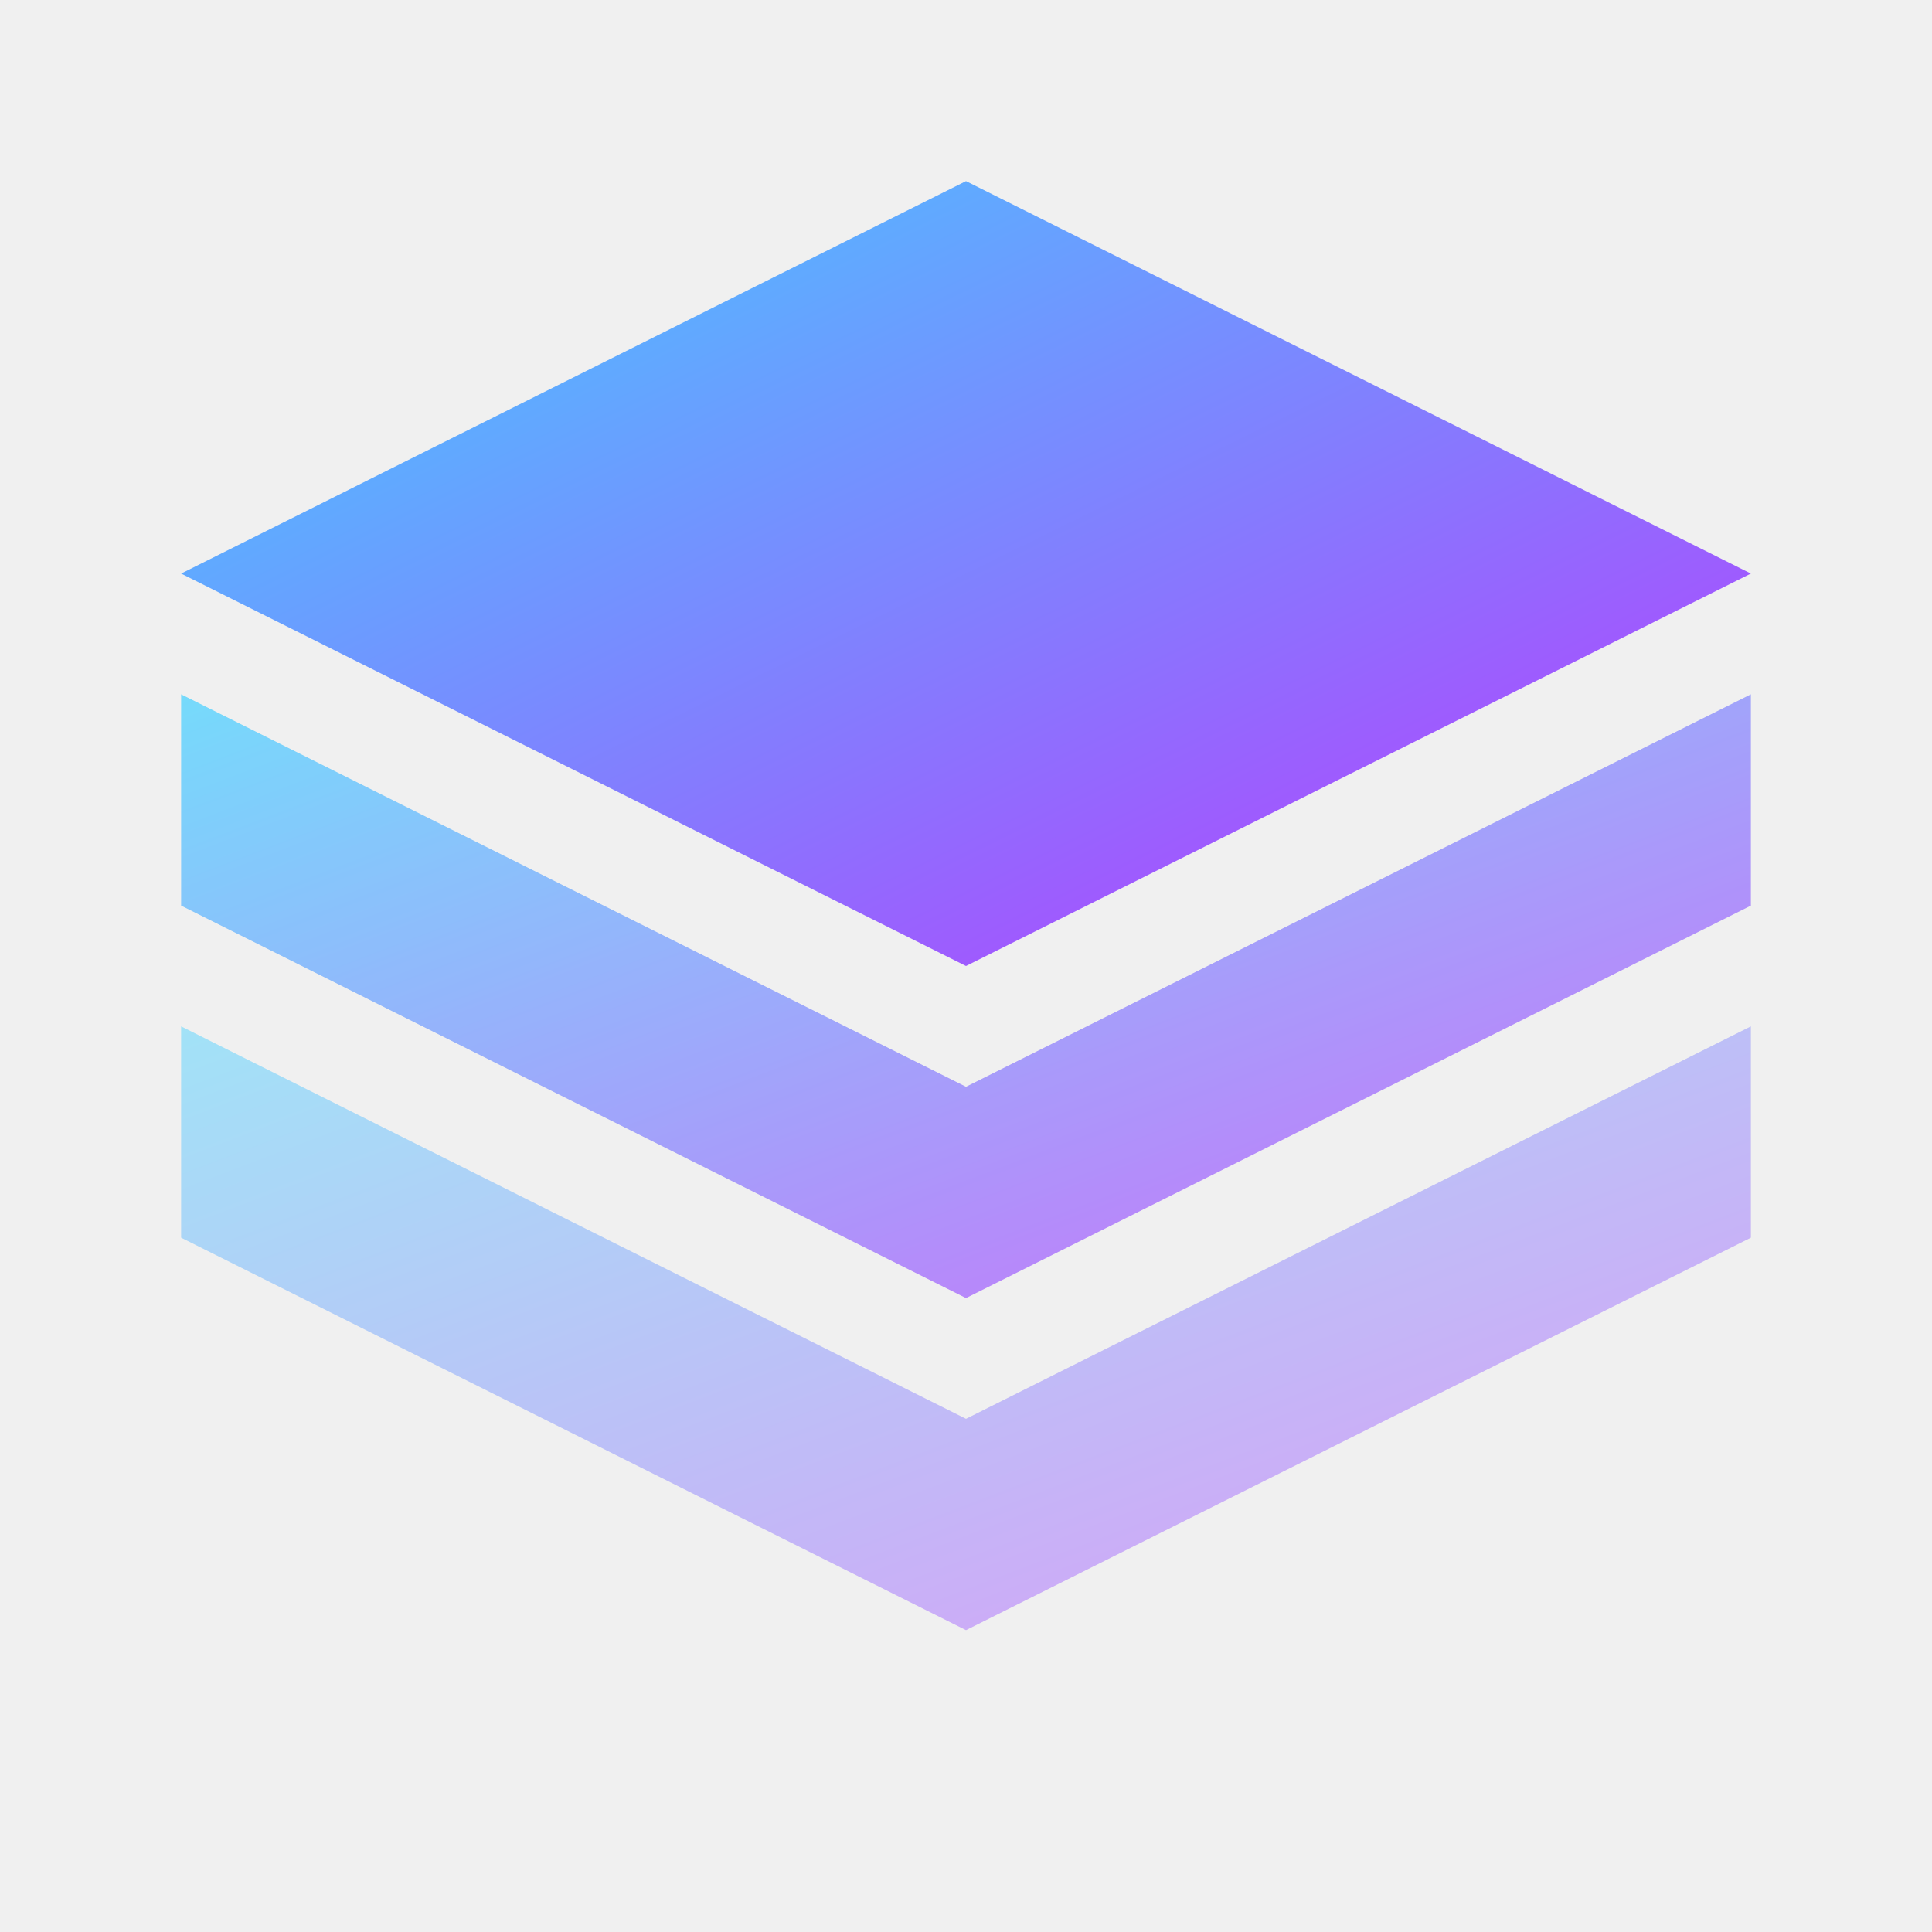
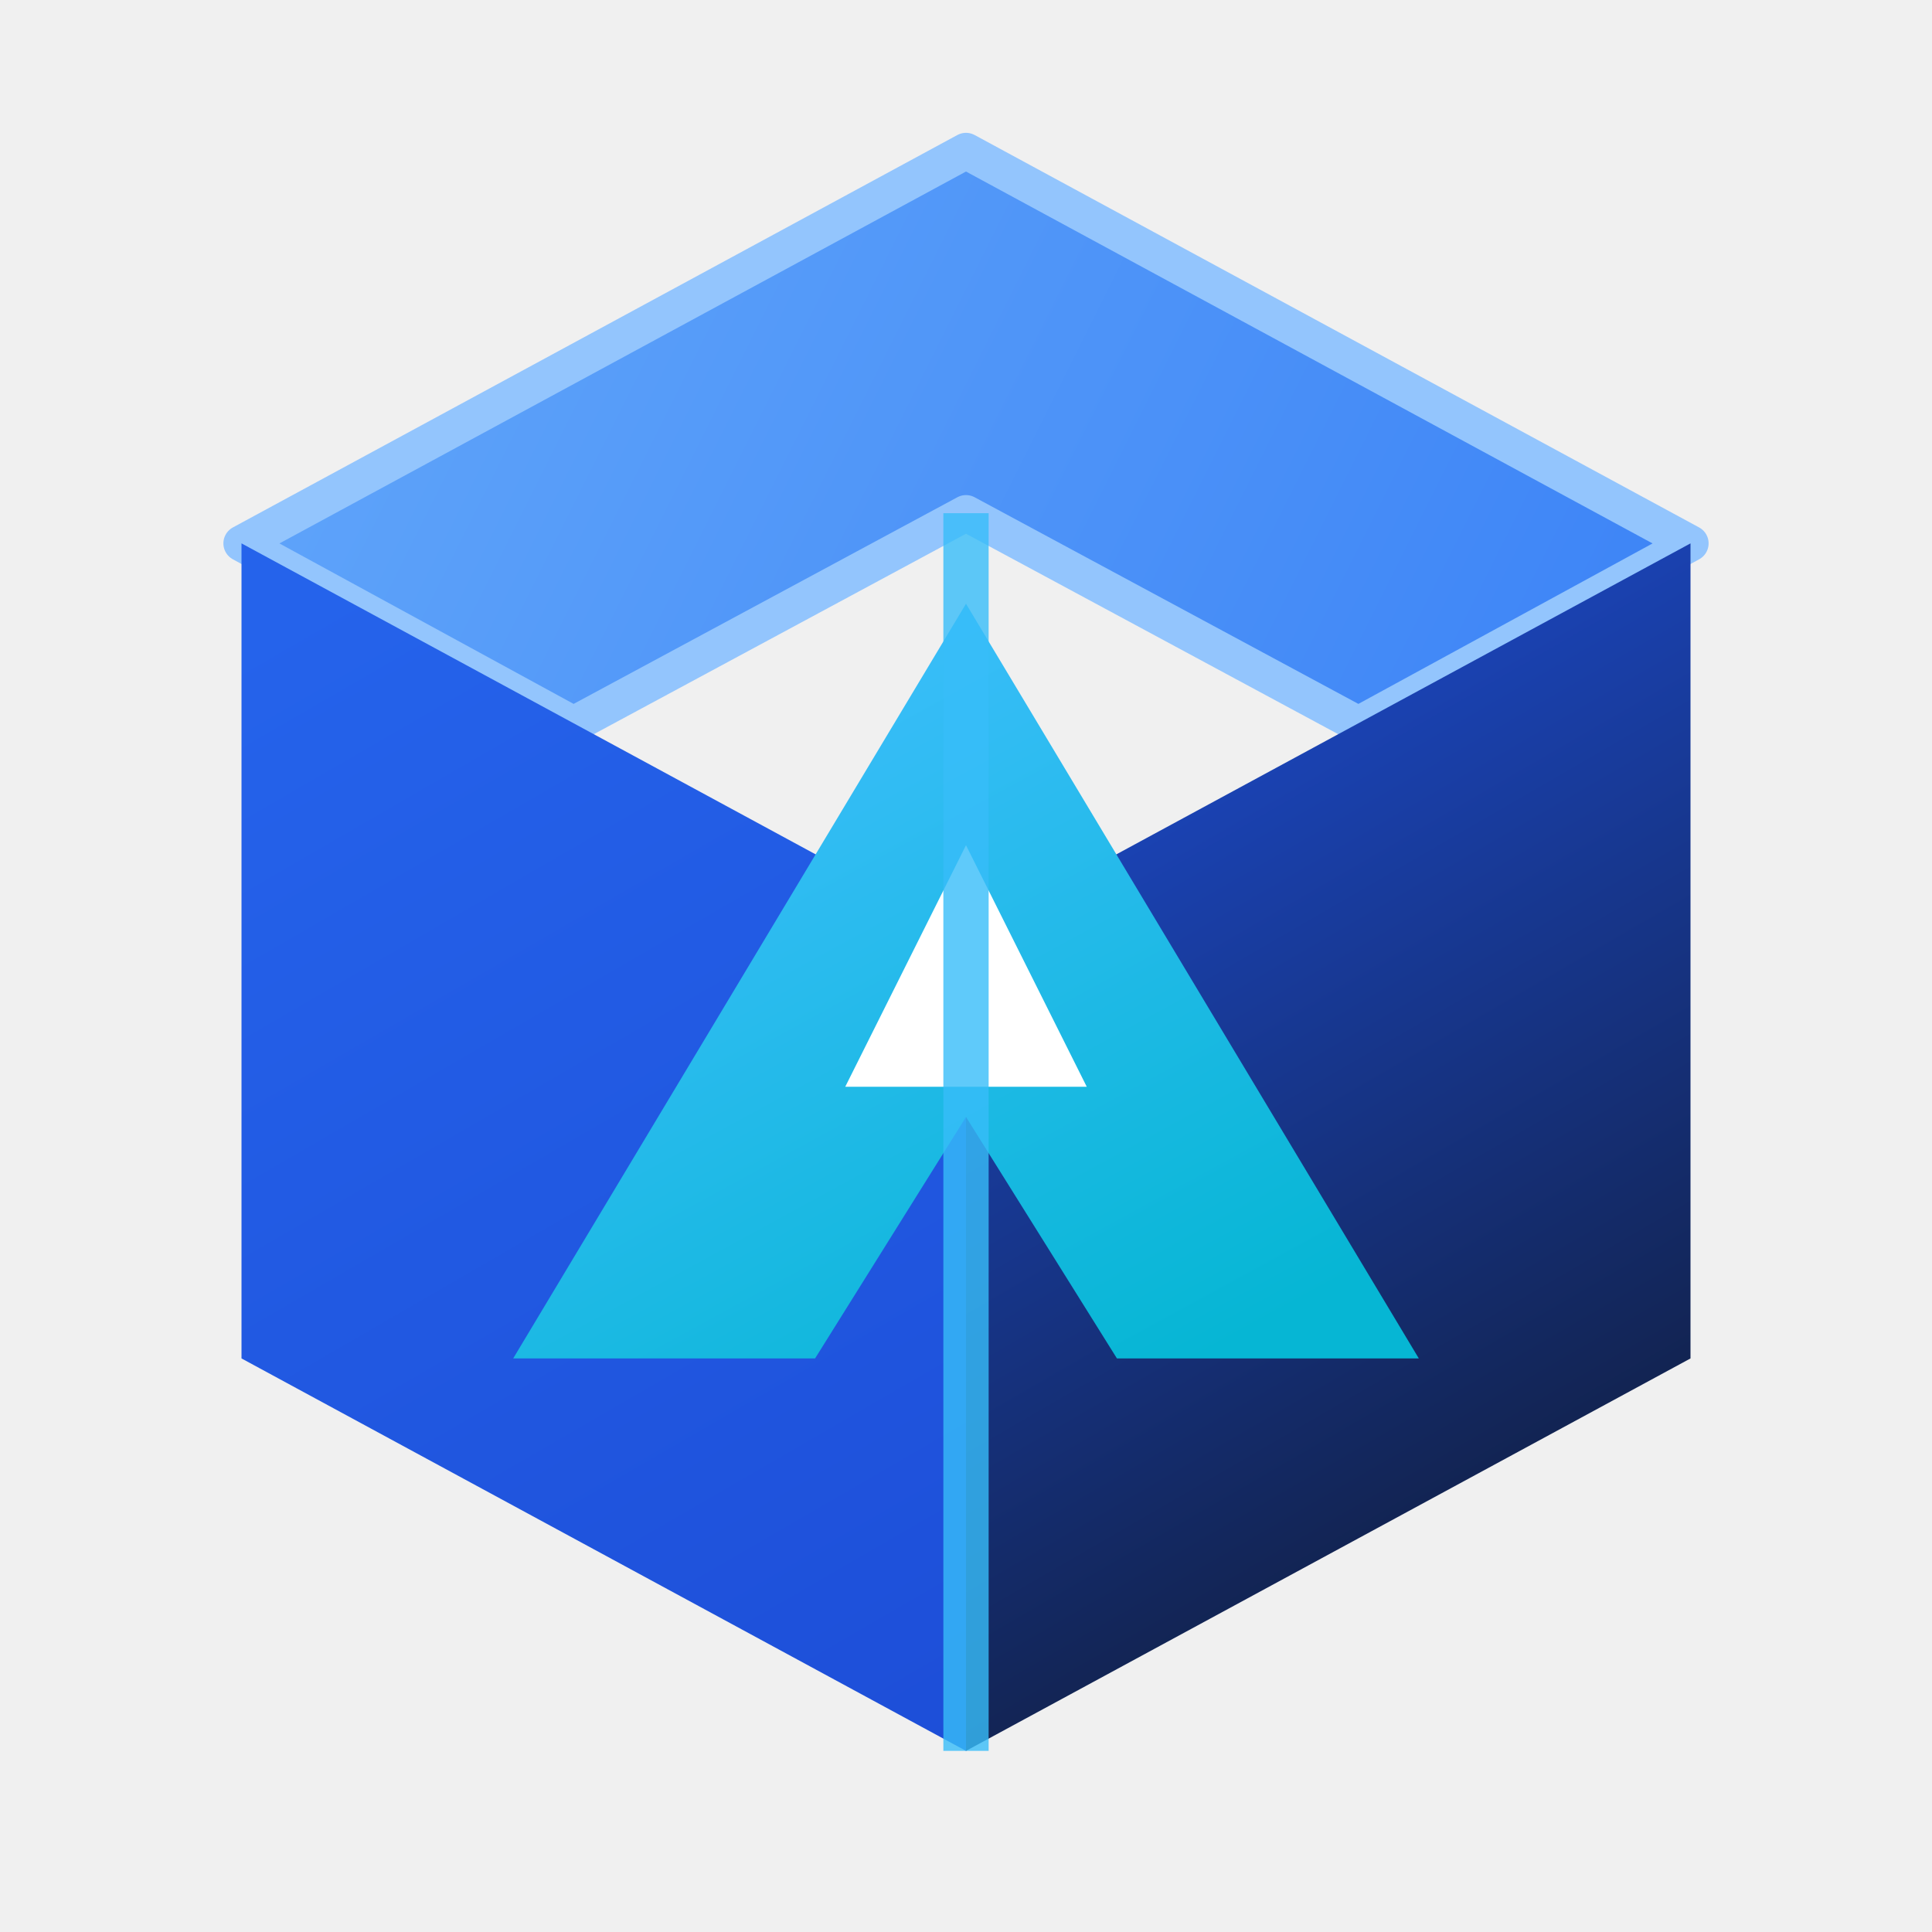
- <svg xmlns="http://www.w3.org/2000/svg" viewBox="0 0 64 64" role="img" aria-label="Agentic Software Factory">
+ <svg xmlns="http://www.w3.org/2000/svg" width="64" height="64" viewBox="0 0 64 64" fill="none">
  <defs>
-     <linearGradient id="fsf" x1="0" y1="0" x2="1" y2="1">
-       <stop offset="0%" stop-color="#41d1ff" />
-       <stop offset="100%" stop-color="#bd34fe" />
+     <linearGradient id="favTop" x1="10" y1="8" x2="54" y2="30" gradientUnits="userSpaceOnUse">
+       <stop offset="0%" stop-color="#60A5FA" />
+       <stop offset="100%" stop-color="#3B82F6" />
+     </linearGradient>
+     <linearGradient id="favLeft" x1="10" y1="20" x2="32" y2="58" gradientUnits="userSpaceOnUse">
+       <stop offset="0%" stop-color="#2563EB" />
+       <stop offset="100%" stop-color="#1D4ED8" />
+     </linearGradient>
+     <linearGradient id="favRight" x1="32" y1="20" x2="54" y2="58" gradientUnits="userSpaceOnUse">
+       <stop offset="0%" stop-color="#1D4ED8" />
+       <stop offset="100%" stop-color="#0F172A" />
+     </linearGradient>
+     <linearGradient id="favCyan" x1="26" y1="24" x2="38" y2="46" gradientUnits="userSpaceOnUse">
+       <stop offset="0%" stop-color="#38BDF8" />
+       <stop offset="100%" stop-color="#06B6D4" />
    </linearGradient>
  </defs>
-   <g fill="url(#fsf)">
-     <path d="M32 6 58 19 32 32 6 19z" />
-     <path d="M32 36 58 23v7L32 43 6 30v-7z" opacity=".7" />
-     <path d="M32 47 58 34v7L32 54 6 41v-7z" opacity=".45" />
-   </g>
+   <path d="M32 5L56 18L45 24L32 17L19 24L8 18L32 5Z" fill="url(#favTop)" stroke="#93C5FD" stroke-width="1.2" stroke-linejoin="round" />
+   <path d="M8 18L32 31V58L8 45V18Z" fill="url(#favLeft)" />
+   <path d="M32 31L56 18V45L32 58V31Z" fill="url(#favRight)" />
+   <path d="M32 20L47 45H37L32 37L27 45H17L32 20Z" fill="url(#favCyan)" />
+   <polygon points="32,28 36,36 28,36" fill="#FFFFFF" />
+   <line x1="32" y1="17" x2="32" y2="58" stroke="#38BDF8" stroke-width="1.5" stroke-opacity="0.8" />
</svg>
